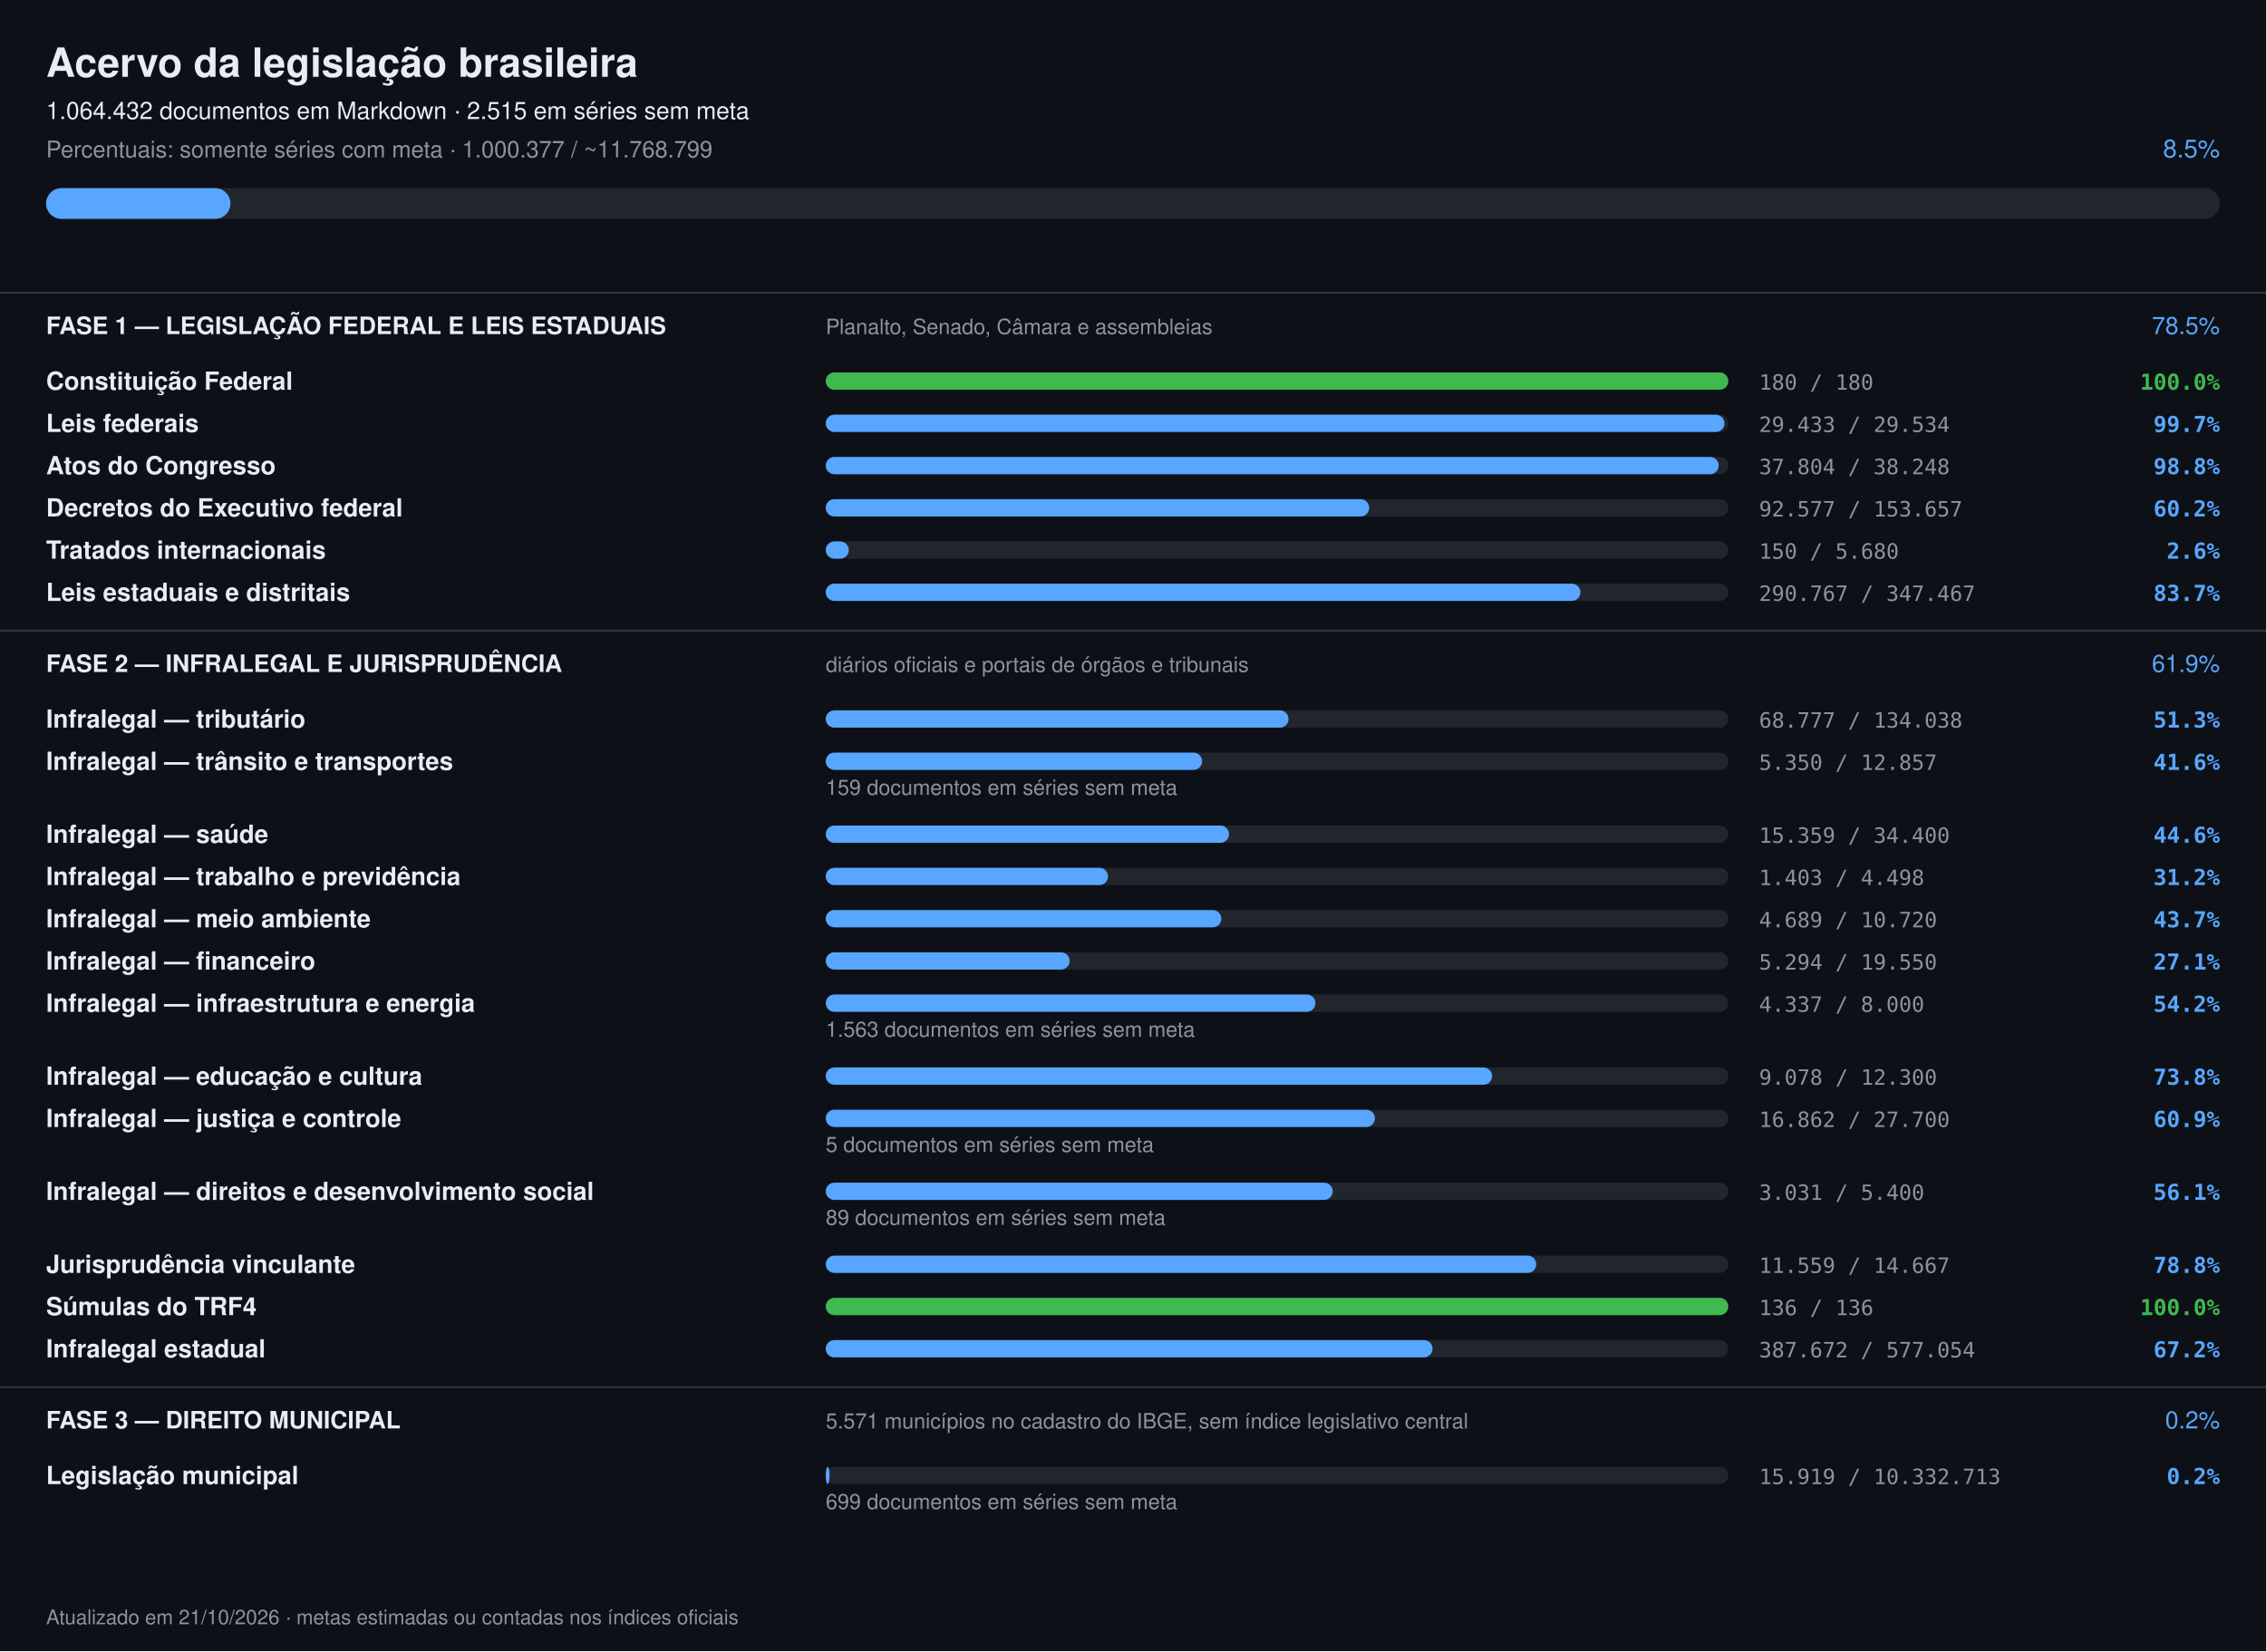
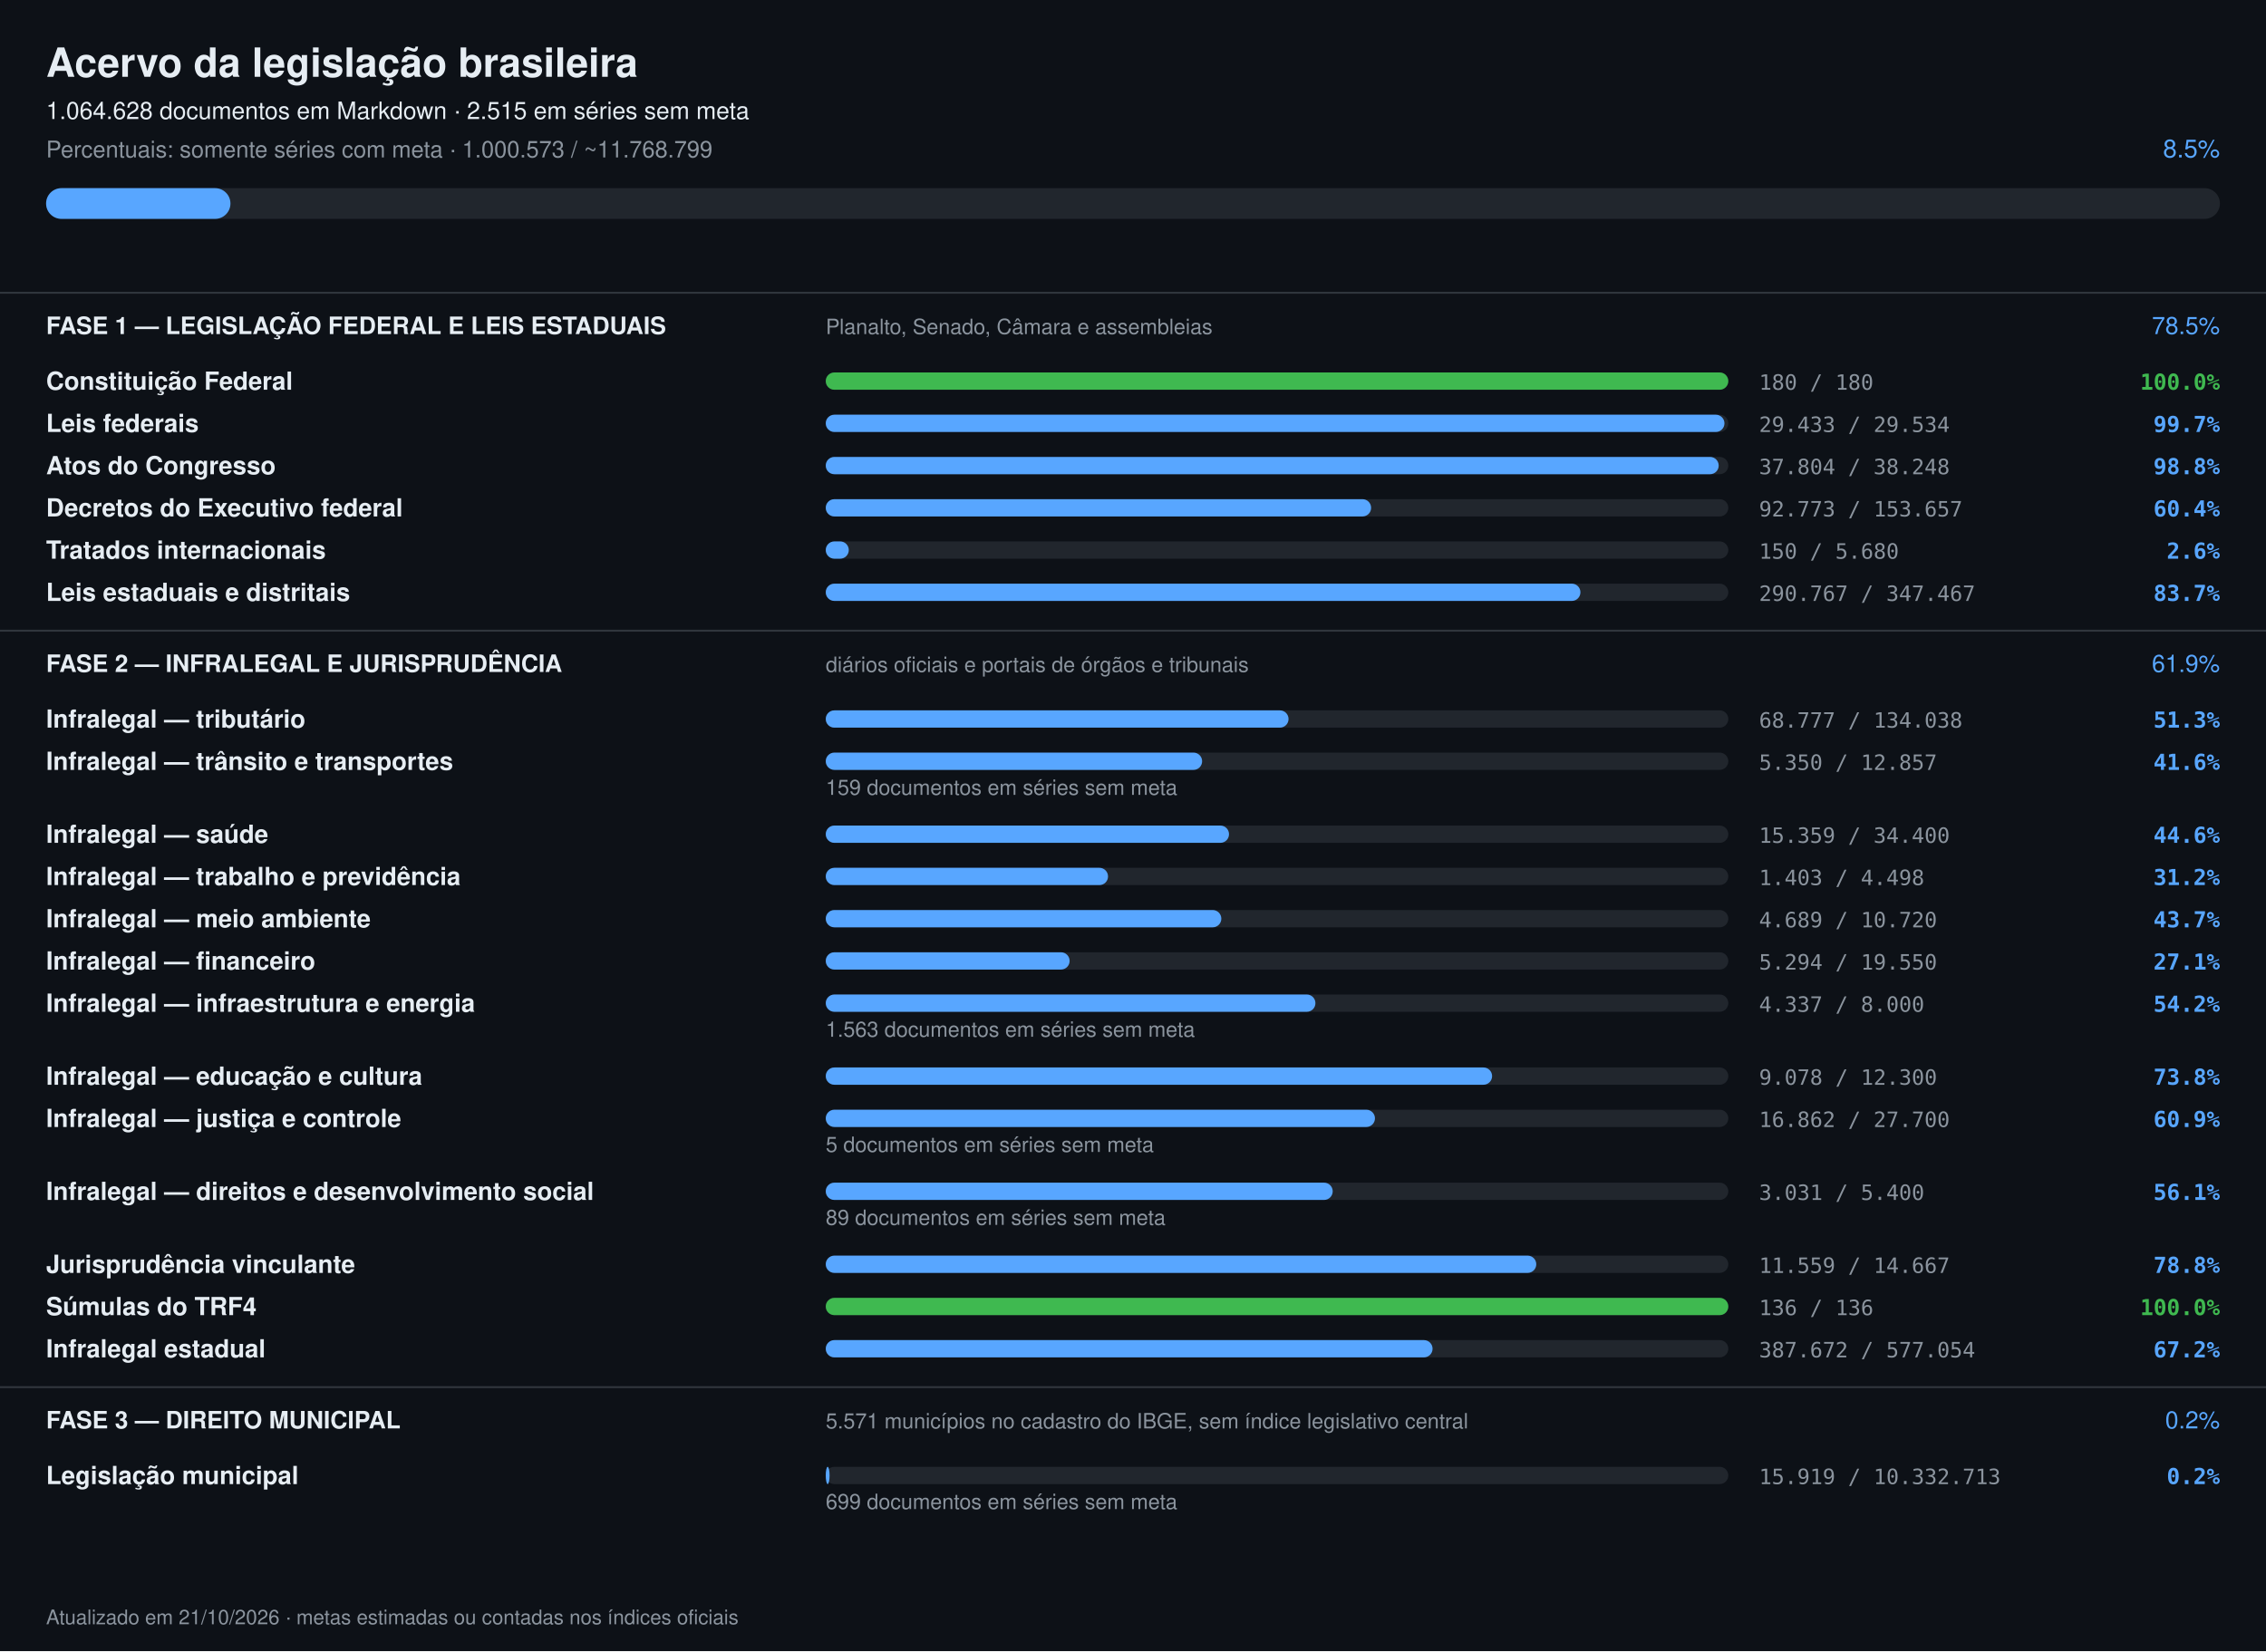
<svg xmlns="http://www.w3.org/2000/svg" width="1180" height="860" viewBox="0 0 1180 860" font-family="-apple-system,Segoe UI,Helvetica,Arial,sans-serif">
  <rect width="1180" height="860" fill="#0d1117" />
  <text x="24" y="40" font-size="21" font-weight="700" fill="#e6edf3">Acervo da legislação brasileira</text>
-   <text x="24" y="62" font-size="12.5" fill="#e6edf3">1.064.432 documentos em Markdown · 2.515 em séries sem meta</text>
-   <text x="24" y="82" font-size="12" fill="#8b949e">Percentuais: somente séries com meta · 1.000.377 / ~11.768.799</text>
+   <text x="24" y="62" font-size="12.5" fill="#e6edf3">1.064.628 documentos em Markdown · 2.515 em séries sem meta</text>
+   <text x="24" y="82" font-size="12" fill="#8b949e">Percentuais: somente séries com meta · 1.000.573 / ~11.768.799</text>
  <text x="1156" y="82" font-size="13" text-anchor="end" fill="#58a6ff">8.5%</text>
  <rect x="24" y="98" width="1132" height="16" rx="8" fill="#21262d" />
  <rect x="24" y="98" width="96" height="16" rx="8" fill="#58a6ff" />
  <rect x="0" y="152" width="1180" height="1" fill="#30363d" />
  <text x="24" y="174" font-size="12.5" font-weight="700" fill="#e6edf3">FASE 1 — LEGISLAÇÃO FEDERAL E LEIS ESTADUAIS</text>
  <text x="430" y="174" font-size="11" fill="#8b949e">Planalto, Senado, Câmara e assembleias</text>
  <text x="1156" y="174" font-size="12.5" text-anchor="end" fill="#58a6ff">78.5%</text>
  <text x="24" y="203" font-size="13" font-weight="600" fill="#e6edf3">Constituição Federal</text>
  <rect x="430" y="194" width="470" height="9" rx="4.5" fill="#21262d" />
  <rect x="430" y="194" width="470" height="9" rx="4.5" fill="#3fb950" />
  <text x="916" y="203" font-size="11" fill="#8b949e" font-family="ui-monospace,monospace">180 / 180</text>
  <text x="1156" y="203" font-size="11.5" text-anchor="end" font-weight="600" fill="#3fb950" font-family="ui-monospace,monospace">100.0%</text>
  <text x="24" y="225" font-size="13" font-weight="600" fill="#e6edf3">Leis federais</text>
  <rect x="430" y="216" width="470" height="9" rx="4.5" fill="#21262d" />
  <rect x="430" y="216" width="468" height="9" rx="4.5" fill="#58a6ff" />
  <text x="916" y="225" font-size="11" fill="#8b949e" font-family="ui-monospace,monospace">29.433 / 29.534</text>
  <text x="1156" y="225" font-size="11.5" text-anchor="end" font-weight="600" fill="#58a6ff" font-family="ui-monospace,monospace">99.7%</text>
  <text x="24" y="247" font-size="13" font-weight="600" fill="#e6edf3">Atos do Congresso</text>
  <rect x="430" y="238" width="470" height="9" rx="4.5" fill="#21262d" />
  <rect x="430" y="238" width="465" height="9" rx="4.5" fill="#58a6ff" />
  <text x="916" y="247" font-size="11" fill="#8b949e" font-family="ui-monospace,monospace">37.804 / 38.248</text>
  <text x="1156" y="247" font-size="11.5" text-anchor="end" font-weight="600" fill="#58a6ff" font-family="ui-monospace,monospace">98.8%</text>
  <text x="24" y="269" font-size="13" font-weight="600" fill="#e6edf3">Decretos do Executivo federal</text>
  <rect x="430" y="260" width="470" height="9" rx="4.5" fill="#21262d" />
-   <rect x="430" y="260" width="283" height="9" rx="4.5" fill="#58a6ff" />
-   <text x="916" y="269" font-size="11" fill="#8b949e" font-family="ui-monospace,monospace">92.577 / 153.657</text>
-   <text x="1156" y="269" font-size="11.5" text-anchor="end" font-weight="600" fill="#58a6ff" font-family="ui-monospace,monospace">60.2%</text>
+   <rect x="430" y="260" width="284" height="9" rx="4.5" fill="#58a6ff" />
+   <text x="916" y="269" font-size="11" fill="#8b949e" font-family="ui-monospace,monospace">92.773 / 153.657</text>
+   <text x="1156" y="269" font-size="11.5" text-anchor="end" font-weight="600" fill="#58a6ff" font-family="ui-monospace,monospace">60.4%</text>
  <text x="24" y="291" font-size="13" font-weight="600" fill="#e6edf3">Tratados internacionais</text>
  <rect x="430" y="282" width="470" height="9" rx="4.5" fill="#21262d" />
  <rect x="430" y="282" width="12" height="9" rx="4.5" fill="#58a6ff" />
  <text x="916" y="291" font-size="11" fill="#8b949e" font-family="ui-monospace,monospace">150 / 5.680</text>
  <text x="1156" y="291" font-size="11.5" text-anchor="end" font-weight="600" fill="#58a6ff" font-family="ui-monospace,monospace">2.6%</text>
  <text x="24" y="313" font-size="13" font-weight="600" fill="#e6edf3">Leis estaduais e distritais</text>
  <rect x="430" y="304" width="470" height="9" rx="4.5" fill="#21262d" />
  <rect x="430" y="304" width="393" height="9" rx="4.5" fill="#58a6ff" />
  <text x="916" y="313" font-size="11" fill="#8b949e" font-family="ui-monospace,monospace">290.767 / 347.467</text>
  <text x="1156" y="313" font-size="11.5" text-anchor="end" font-weight="600" fill="#58a6ff" font-family="ui-monospace,monospace">83.7%</text>
  <rect x="0" y="328" width="1180" height="1" fill="#30363d" />
  <text x="24" y="350" font-size="12.5" font-weight="700" fill="#e6edf3">FASE 2 — INFRALEGAL E JURISPRUDÊNCIA</text>
  <text x="430" y="350" font-size="11" fill="#8b949e">diários oficiais e portais de órgãos e tribunais</text>
  <text x="1156" y="350" font-size="12.5" text-anchor="end" fill="#58a6ff">61.9%</text>
  <text x="24" y="379" font-size="13" font-weight="600" fill="#e6edf3">Infralegal — tributário</text>
  <rect x="430" y="370" width="470" height="9" rx="4.5" fill="#21262d" />
  <rect x="430" y="370" width="241" height="9" rx="4.5" fill="#58a6ff" />
  <text x="916" y="379" font-size="11" fill="#8b949e" font-family="ui-monospace,monospace">68.777 / 134.038</text>
  <text x="1156" y="379" font-size="11.5" text-anchor="end" font-weight="600" fill="#58a6ff" font-family="ui-monospace,monospace">51.3%</text>
  <text x="24" y="401" font-size="13" font-weight="600" fill="#e6edf3">Infralegal — trânsito e transportes</text>
  <rect x="430" y="392" width="470" height="9" rx="4.5" fill="#21262d" />
  <rect x="430" y="392" width="196" height="9" rx="4.5" fill="#58a6ff" />
  <text x="916" y="401" font-size="11" fill="#8b949e" font-family="ui-monospace,monospace">5.350 / 12.857</text>
  <text x="1156" y="401" font-size="11.5" text-anchor="end" font-weight="600" fill="#58a6ff" font-family="ui-monospace,monospace">41.6%</text>
  <text x="430" y="414" font-size="11" fill="#8b949e">159 documentos em séries sem meta</text>
  <text x="24" y="439" font-size="13" font-weight="600" fill="#e6edf3">Infralegal — saúde</text>
  <rect x="430" y="430" width="470" height="9" rx="4.5" fill="#21262d" />
  <rect x="430" y="430" width="210" height="9" rx="4.5" fill="#58a6ff" />
  <text x="916" y="439" font-size="11" fill="#8b949e" font-family="ui-monospace,monospace">15.359 / 34.400</text>
  <text x="1156" y="439" font-size="11.5" text-anchor="end" font-weight="600" fill="#58a6ff" font-family="ui-monospace,monospace">44.6%</text>
  <text x="24" y="461" font-size="13" font-weight="600" fill="#e6edf3">Infralegal — trabalho e previdência</text>
  <rect x="430" y="452" width="470" height="9" rx="4.5" fill="#21262d" />
  <rect x="430" y="452" width="147" height="9" rx="4.5" fill="#58a6ff" />
  <text x="916" y="461" font-size="11" fill="#8b949e" font-family="ui-monospace,monospace">1.403 / 4.498</text>
  <text x="1156" y="461" font-size="11.5" text-anchor="end" font-weight="600" fill="#58a6ff" font-family="ui-monospace,monospace">31.2%</text>
  <text x="24" y="483" font-size="13" font-weight="600" fill="#e6edf3">Infralegal — meio ambiente</text>
  <rect x="430" y="474" width="470" height="9" rx="4.5" fill="#21262d" />
  <rect x="430" y="474" width="206" height="9" rx="4.5" fill="#58a6ff" />
  <text x="916" y="483" font-size="11" fill="#8b949e" font-family="ui-monospace,monospace">4.689 / 10.720</text>
  <text x="1156" y="483" font-size="11.5" text-anchor="end" font-weight="600" fill="#58a6ff" font-family="ui-monospace,monospace">43.7%</text>
  <text x="24" y="505" font-size="13" font-weight="600" fill="#e6edf3">Infralegal — financeiro</text>
  <rect x="430" y="496" width="470" height="9" rx="4.5" fill="#21262d" />
  <rect x="430" y="496" width="127" height="9" rx="4.5" fill="#58a6ff" />
  <text x="916" y="505" font-size="11" fill="#8b949e" font-family="ui-monospace,monospace">5.294 / 19.550</text>
  <text x="1156" y="505" font-size="11.5" text-anchor="end" font-weight="600" fill="#58a6ff" font-family="ui-monospace,monospace">27.1%</text>
  <text x="24" y="527" font-size="13" font-weight="600" fill="#e6edf3">Infralegal — infraestrutura e energia</text>
  <rect x="430" y="518" width="470" height="9" rx="4.5" fill="#21262d" />
  <rect x="430" y="518" width="255" height="9" rx="4.5" fill="#58a6ff" />
  <text x="916" y="527" font-size="11" fill="#8b949e" font-family="ui-monospace,monospace">4.337 / 8.000</text>
  <text x="1156" y="527" font-size="11.5" text-anchor="end" font-weight="600" fill="#58a6ff" font-family="ui-monospace,monospace">54.2%</text>
  <text x="430" y="540" font-size="11" fill="#8b949e">1.563 documentos em séries sem meta</text>
  <text x="24" y="565" font-size="13" font-weight="600" fill="#e6edf3">Infralegal — educação e cultura</text>
  <rect x="430" y="556" width="470" height="9" rx="4.5" fill="#21262d" />
  <rect x="430" y="556" width="347" height="9" rx="4.5" fill="#58a6ff" />
  <text x="916" y="565" font-size="11" fill="#8b949e" font-family="ui-monospace,monospace">9.078 / 12.300</text>
  <text x="1156" y="565" font-size="11.5" text-anchor="end" font-weight="600" fill="#58a6ff" font-family="ui-monospace,monospace">73.8%</text>
  <text x="24" y="587" font-size="13" font-weight="600" fill="#e6edf3">Infralegal — justiça e controle</text>
  <rect x="430" y="578" width="470" height="9" rx="4.5" fill="#21262d" />
  <rect x="430" y="578" width="286" height="9" rx="4.5" fill="#58a6ff" />
  <text x="916" y="587" font-size="11" fill="#8b949e" font-family="ui-monospace,monospace">16.862 / 27.700</text>
  <text x="1156" y="587" font-size="11.5" text-anchor="end" font-weight="600" fill="#58a6ff" font-family="ui-monospace,monospace">60.9%</text>
  <text x="430" y="600" font-size="11" fill="#8b949e">5 documentos em séries sem meta</text>
  <text x="24" y="625" font-size="13" font-weight="600" fill="#e6edf3">Infralegal — direitos e desenvolvimento social</text>
  <rect x="430" y="616" width="470" height="9" rx="4.5" fill="#21262d" />
  <rect x="430" y="616" width="264" height="9" rx="4.5" fill="#58a6ff" />
  <text x="916" y="625" font-size="11" fill="#8b949e" font-family="ui-monospace,monospace">3.031 / 5.400</text>
  <text x="1156" y="625" font-size="11.5" text-anchor="end" font-weight="600" fill="#58a6ff" font-family="ui-monospace,monospace">56.1%</text>
  <text x="430" y="638" font-size="11" fill="#8b949e">89 documentos em séries sem meta</text>
  <text x="24" y="663" font-size="13" font-weight="600" fill="#e6edf3">Jurisprudência vinculante</text>
  <rect x="430" y="654" width="470" height="9" rx="4.5" fill="#21262d" />
  <rect x="430" y="654" width="370" height="9" rx="4.5" fill="#58a6ff" />
  <text x="916" y="663" font-size="11" fill="#8b949e" font-family="ui-monospace,monospace">11.559 / 14.667</text>
  <text x="1156" y="663" font-size="11.5" text-anchor="end" font-weight="600" fill="#58a6ff" font-family="ui-monospace,monospace">78.8%</text>
  <text x="24" y="685" font-size="13" font-weight="600" fill="#e6edf3">Súmulas do TRF4</text>
  <rect x="430" y="676" width="470" height="9" rx="4.5" fill="#21262d" />
  <rect x="430" y="676" width="470" height="9" rx="4.5" fill="#3fb950" />
  <text x="916" y="685" font-size="11" fill="#8b949e" font-family="ui-monospace,monospace">136 / 136</text>
  <text x="1156" y="685" font-size="11.5" text-anchor="end" font-weight="600" fill="#3fb950" font-family="ui-monospace,monospace">100.0%</text>
  <text x="24" y="707" font-size="13" font-weight="600" fill="#e6edf3">Infralegal estadual</text>
  <rect x="430" y="698" width="470" height="9" rx="4.5" fill="#21262d" />
  <rect x="430" y="698" width="316" height="9" rx="4.5" fill="#58a6ff" />
  <text x="916" y="707" font-size="11" fill="#8b949e" font-family="ui-monospace,monospace">387.672 / 577.054</text>
  <text x="1156" y="707" font-size="11.5" text-anchor="end" font-weight="600" fill="#58a6ff" font-family="ui-monospace,monospace">67.2%</text>
  <rect x="0" y="722" width="1180" height="1" fill="#30363d" />
  <text x="24" y="744" font-size="12.5" font-weight="700" fill="#e6edf3">FASE 3 — DIREITO MUNICIPAL</text>
  <text x="430" y="744" font-size="11" fill="#8b949e">5.571 municípios no cadastro do IBGE, sem índice legislativo central</text>
  <text x="1156" y="744" font-size="12.5" text-anchor="end" fill="#58a6ff">0.2%</text>
  <text x="24" y="773" font-size="13" font-weight="600" fill="#e6edf3">Legislação municipal</text>
  <rect x="430" y="764" width="470" height="9" rx="4.5" fill="#21262d" />
  <rect x="430" y="764" width="2" height="9" rx="4.5" fill="#58a6ff" />
  <text x="916" y="773" font-size="11" fill="#8b949e" font-family="ui-monospace,monospace">15.919 / 10.332.713</text>
  <text x="1156" y="773" font-size="11.5" text-anchor="end" font-weight="600" fill="#58a6ff" font-family="ui-monospace,monospace">0.2%</text>
  <text x="430" y="786" font-size="11" fill="#8b949e">699 documentos em séries sem meta</text>
  <text x="24" y="846" font-size="10.5" fill="#8b949e">Atualizado em 21/10/2026 · metas estimadas ou contadas nos índices oficiais</text>
</svg>
